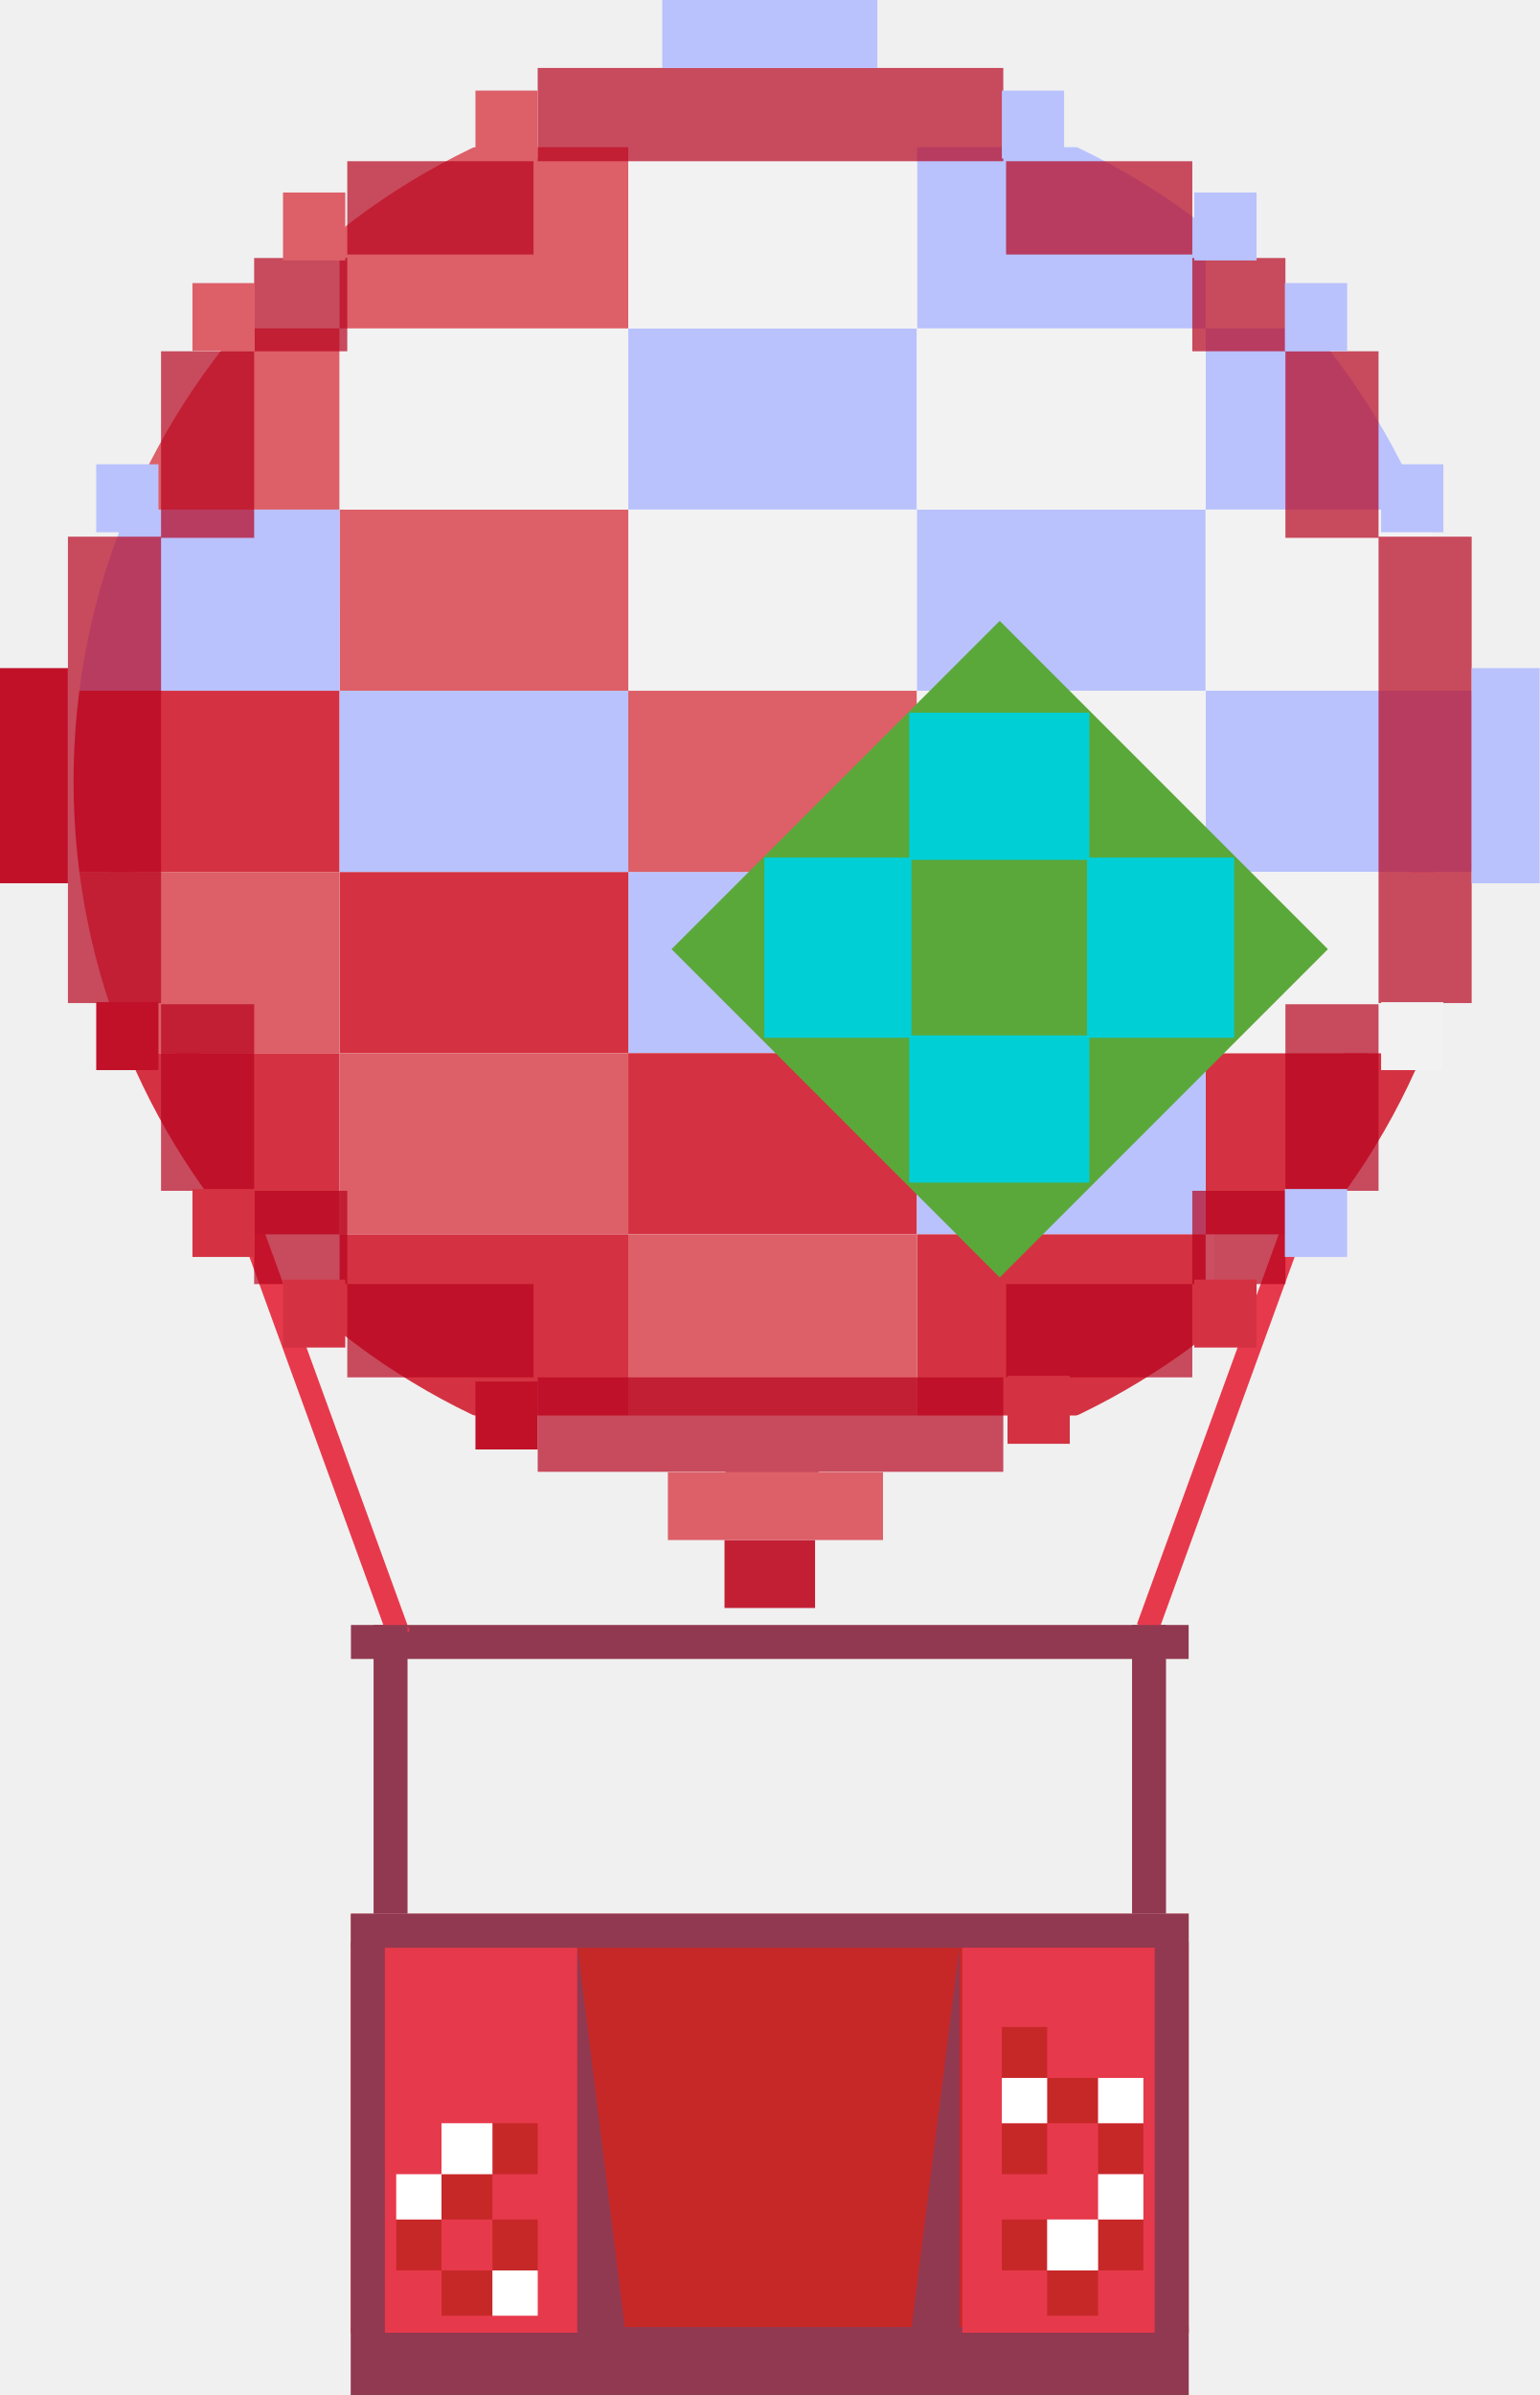
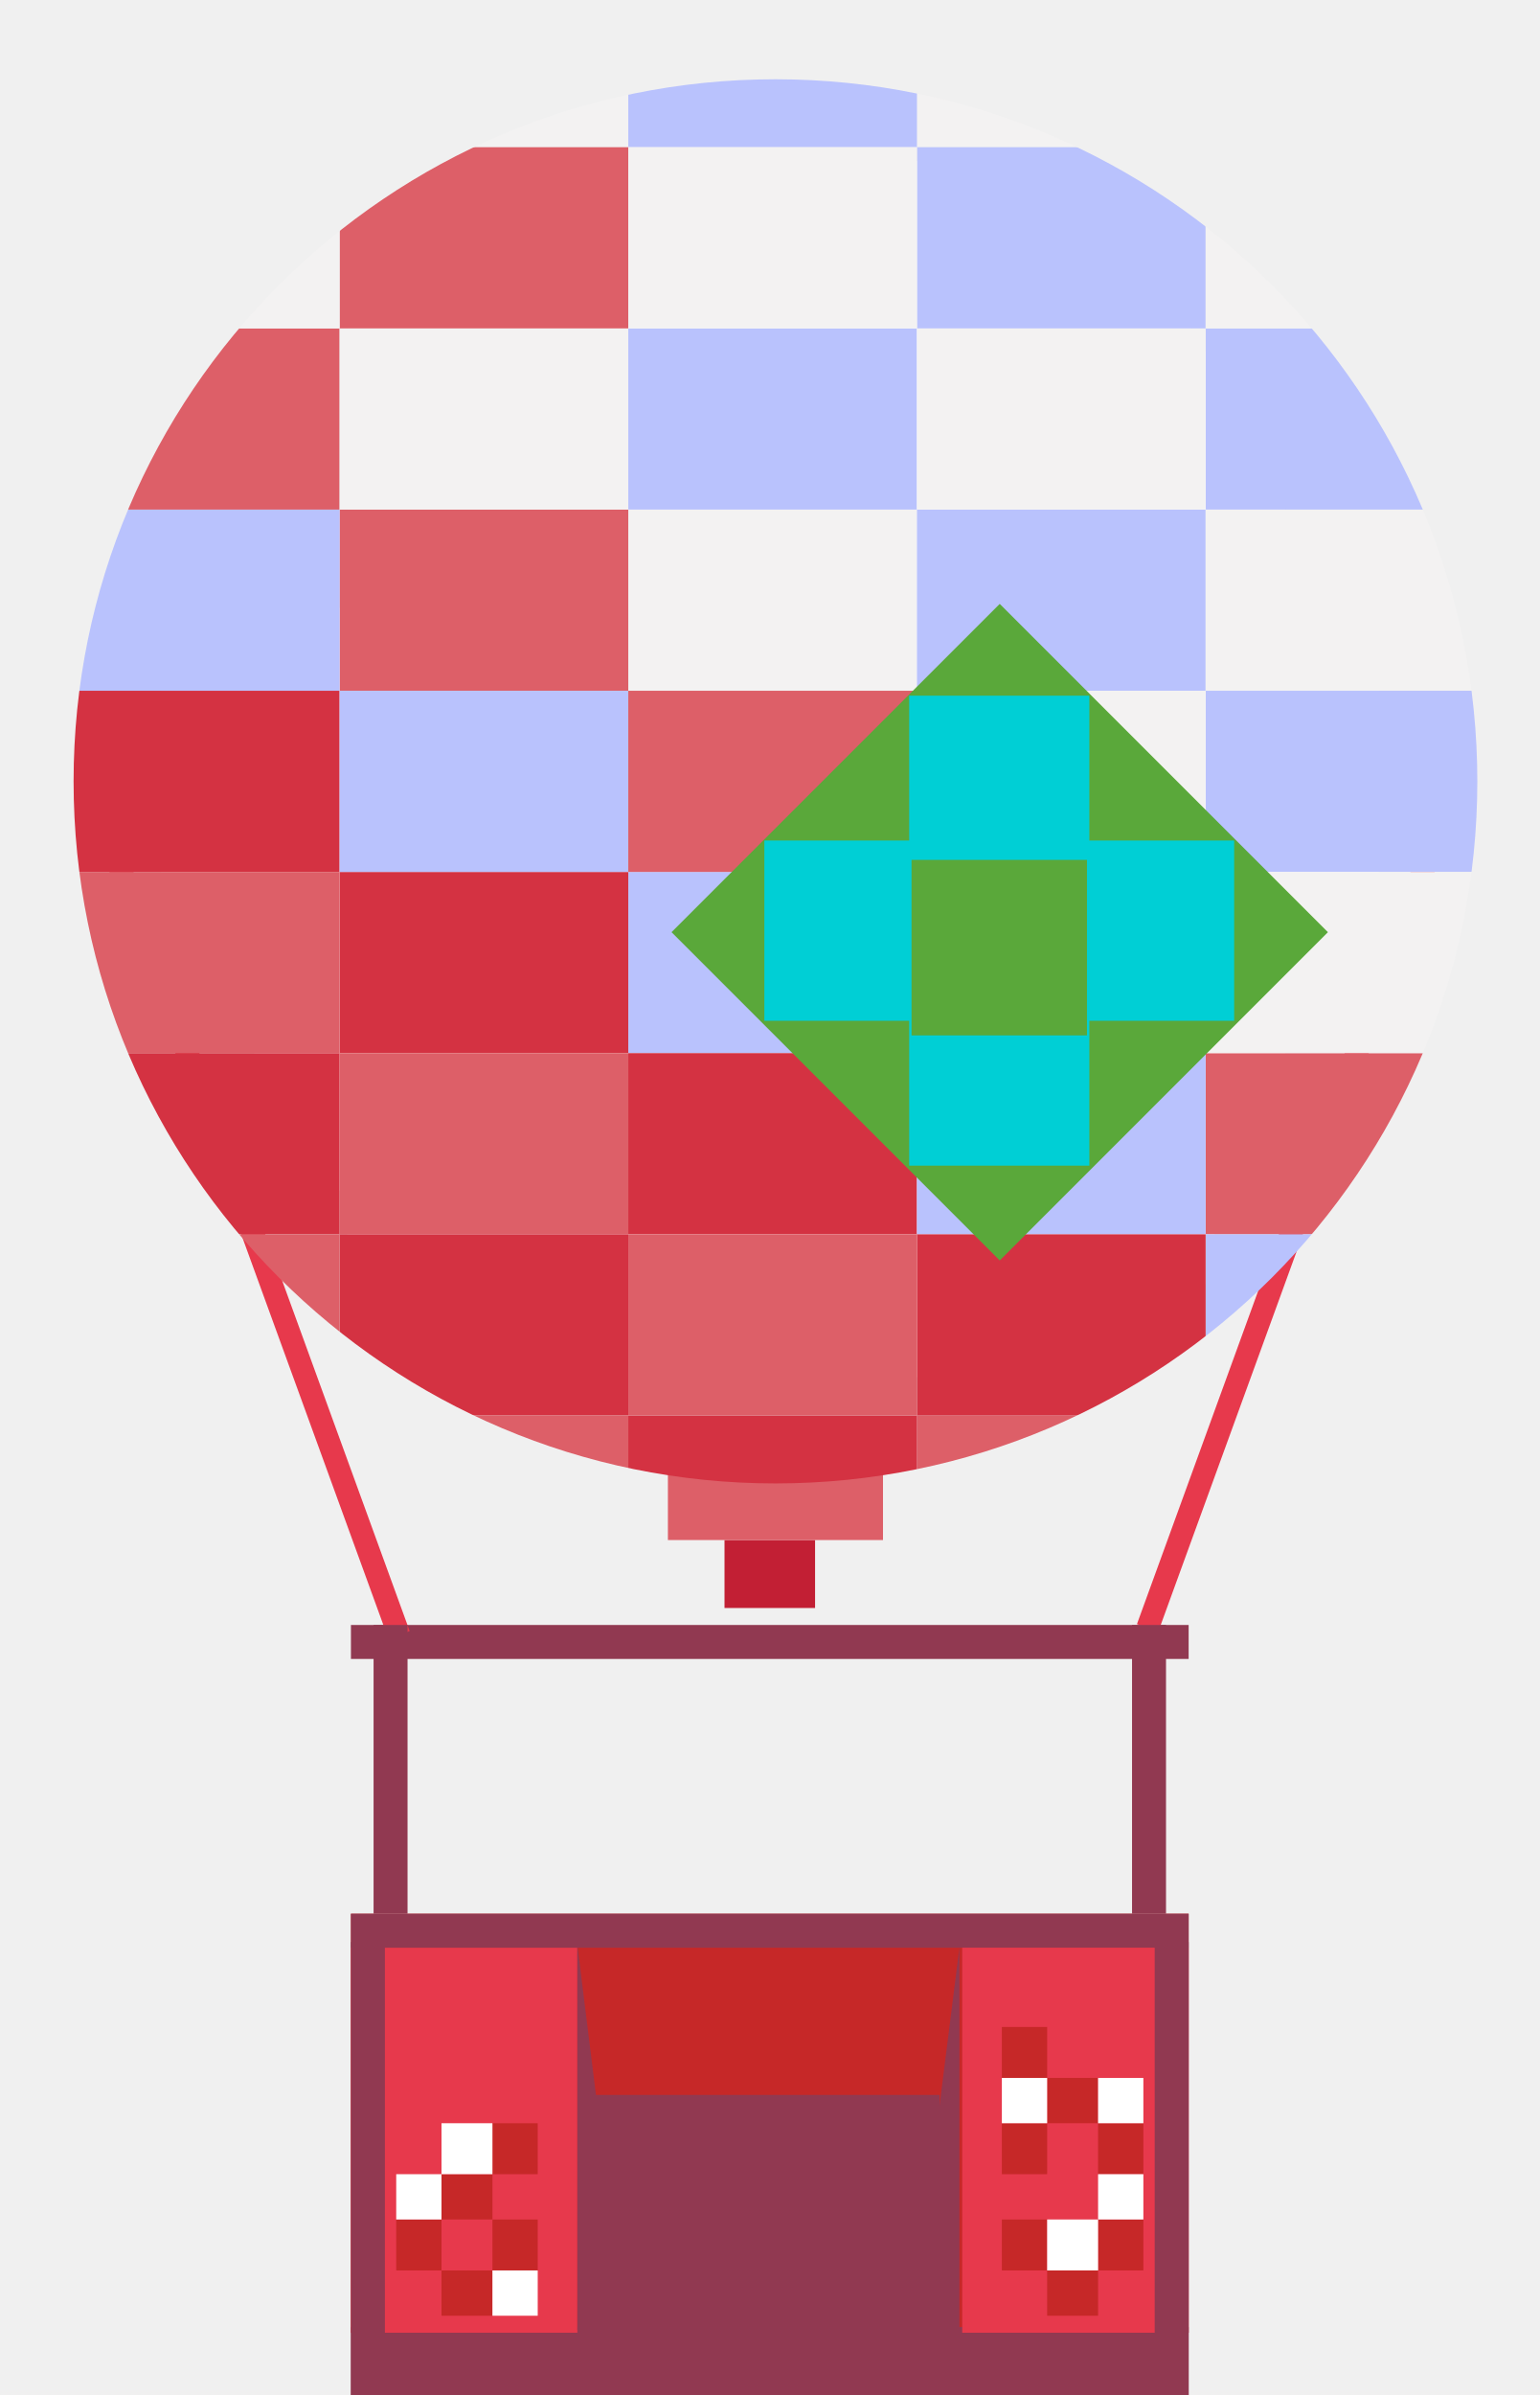
<svg xmlns="http://www.w3.org/2000/svg" width="272" height="423" viewBox="0 0 272 423" fill="none">
  <g clip-path="url(#clip0_335_20)">
+     <rect x="128" y="272" width="16" height="12" fill="#C21F34" />
+     <rect x="118" y="260" width="38" height="12" fill="#DD5F68" />
    <rect x="62" y="287" width="148" height="6" fill="#913951" />
    <rect x="200.864" y="286.846" width="148" height="4" transform="rotate(-70 200.864 286.846)" fill="#E7394C" />
    <rect width="148" height="4" transform="matrix(-0.34202 -0.939693 -0.939693 0.34202 72.3779 288.074)" fill="#E7394C" />
    <rect x="62" y="338" width="148" height="74" fill="#C62828" />
    <rect x="62" y="411" width="148" height="12" fill="#913951" />
    <rect x="62" y="344" width="40" height="68" fill="#E7394C" />
    <rect x="62" y="423" width="80" height="6" transform="rotate(-90 62 423)" fill="#913951" />
    <rect x="66" y="338" width="51" height="6" transform="rotate(-90 66 338)" fill="#913951" />
    <rect x="62" y="338" width="148" height="6" fill="#913951" />
    <rect x="170" y="344" width="40" height="68" fill="#E7394C" />
    <rect x="204" y="423" width="80" height="6" transform="rotate(-90 204 423)" fill="#913951" />
    <rect x="200" y="338" width="51" height="6" transform="rotate(-90 200 338)" fill="#913951" />
    <path d="M87 375H95V384H87V375Z" fill="#C62828" />
    <path d="M185 375H177V384H185V375Z" fill="#C62828" />
    <path d="M185 358H177V367H185V358Z" fill="#C62828" />
    <path d="M202 375H194V384H202V375Z" fill="#C62828" />
    <path d="M78 384H87V392H78V384Z" fill="#C62828" />
    <path d="M87 392H95V401H87V392Z" fill="#C62828" />
    <path d="M185 392H177V401H185V392Z" fill="#C62828" />
    <path d="M70 392H78V401H70V392Z" fill="#C62828" />
    <path d="M202 392H194V401H202V392Z" fill="#C62828" />
    <path d="M78 401H87V409H78V401Z" fill="#C62828" />
    <path d="M194 401H185V409H194V401Z" fill="#C62828" />
    <path d="M194 367H185V375H194V367Z" fill="#C62828" />
    <path d="M78 375H87V384H78V375Z" fill="white" />
    <path d="M70 384H78V392H70V384Z" fill="white" />
    <path d="M202 384H194V392H202V384Z" fill="white" />
    <path d="M194 392H185V401H194V392Z" fill="white" />
    <path d="M87 401H95V409H87V401Z" fill="white" />
    <path d="M185 367H177V375H185V367Z" fill="white" />
    <path d="M202 367H194V375H202V367Z" fill="white" />
    <path d="M110.5 412L102 411.5V343.5L110.5 412Z" fill="#913951" />
    <path d="M161 411.5L169.5 412V344L161 411.5Z" fill="#913951" />
    <mask id="mask0_335_20" style="mask-type:alpha" maskUnits="userSpaceOnUse" x="13" y="14" width="248" height="248">
      <circle cx="137" cy="138" r="124" fill="#D9D9D9" />
    </mask>
    <g mask="url(#mask0_335_20)">
      <path fill-rule="evenodd" clip-rule="evenodd" d="M243.55 181.281L243.55 94.787H227.099V62.043H210.442L210.648 44.95H181.365V28.475L94.256 28.475V41.449H61.354V107.349H28.452L28.452 156.774V181.281H44.903V210.318H61.354V226.793H90.884V243.268L181.365 243.268V226.793H214.555V210.318H227.099V181.281H243.55Z" fill="white" />
      <rect x="111" y="154" width="51" height="32" fill="#B9C2FD" />
      <rect x="162" y="154" width="51" height="32" fill="#DD5F68" />
      <rect x="60" y="154" width="51" height="32" fill="#D43242" />
      <rect x="111" y="90" width="51" height="32" fill="#F3F2F2" />
      <rect x="162" y="90" width="51" height="32" fill="#B9C2FD" />
      <rect x="60" y="90" width="51" height="32" fill="#DD5F68" />
      <rect x="9" y="90" width="51" height="32" fill="#B9C2FD" />
      <rect x="9" y="58" width="51" height="32" fill="#DD5F68" />
      <rect x="9" y="122" width="51" height="32" fill="#D43242" />
      <rect x="9" y="186" width="51" height="32" fill="#D43242" />
      <rect x="9" y="154" width="51" height="32" fill="#DD5F68" />
      <rect x="213" y="90" width="51" height="32" fill="#F3F2F2" />
      <rect x="213" y="58" width="51" height="32" fill="#B9C2FD" />
      <rect x="213" y="122" width="51" height="32" fill="#B9C2FD" />
-       <rect x="213" y="186" width="51" height="32" fill="#D43242" />
+       <rect x="213" y="186" width="51" height="32" fill="#DD5F68" />
      <rect x="213" y="154" width="51" height="32" fill="#F3F2F2" />
      <rect x="60" y="122" width="51" height="32" fill="#B9C2FD" />
      <rect x="111" y="122" width="51" height="32" fill="#DD5F68" />
      <rect x="60" y="186" width="51" height="32" fill="#DD5F68" />
      <rect x="60" y="218" width="51" height="32" fill="#D43242" />
+       <rect x="60" y="250" width="51" height="32" fill="#DD5F68" />
+       <rect x="162" y="250" width="51" height="32" fill="#DD5F68" />
      <rect x="111" y="186" width="51" height="32" fill="#D43242" />
+       <rect x="111" y="250" width="51" height="32" fill="#D43242" />
      <rect x="60" y="58" width="51" height="32" fill="#F3F2F2" />
+       <rect x="60" y="-6" width="51" height="32" fill="#F3F2F2" />
+       <rect x="161" y="-6" width="51" height="32" fill="#F3F2F2" />
      <rect x="60" y="26" width="51" height="32" fill="#DD5F68" />
      <rect x="111" y="58" width="51" height="32" fill="#B9C2FD" />
+       <rect x="111" y="-6" width="51" height="32" fill="#B9C2FD" />
      <rect x="162" y="122" width="51" height="32" fill="#F3F2F2" />
      <rect x="162" y="186" width="51" height="32" fill="#B9C2FD" />
+       <rect x="213" y="218" width="51" height="32" fill="#B9C2FD" />
      <rect x="162" y="218" width="51" height="32" fill="#D43242" />
      <rect x="162" y="58" width="51" height="32" fill="#F3F2F2" />
      <rect x="162" y="26" width="51" height="32" fill="#B9C2FD" />
      <rect x="111" y="26" width="51" height="32" fill="#F3F2F2" />
+       <rect x="9" y="26" width="51" height="32" fill="#F3F2F2" />
+       <rect x="213" y="26" width="51" height="32" fill="#F3F2F2" />
      <rect x="111" y="218" width="51" height="32" fill="#DD5F68" />
-       <rect x="118.64" y="167.64" width="82" height="82" transform="rotate(-45 118.64 167.64)" fill="#5AA83A" />
-       <path fill-rule="evenodd" clip-rule="evenodd" d="M160.627 183.29H135.04V151.452H160.627V125.871H192.453V151.452H218.04V183.29H192.453V208.871H160.627V183.29Z" fill="#00CFD5" />
+       <rect x="9" y="218" width="51" height="32" fill="#DD5F68" />
+       <rect x="118.64" y="164.64" width="82" height="82" transform="rotate(-45 118.64 164.64)" fill="#5AA83A" />
+       <path fill-rule="evenodd" clip-rule="evenodd" d="M160.627 180.29H135.04V148.452H160.627V122.871H192.453V148.452H218.04V180.29H192.453V205.871H160.627V180.29Z" fill="#00CFD5" />
      <rect x="161.04" y="151.871" width="31" height="31" fill="#5AA83A" />
    </g>
-     <g opacity="0.7">
-       <path fill-rule="evenodd" clip-rule="evenodd" d="M28.451 94.787V62.043H44.902V94.993H28.451L28.451 177.162H12L12 94.787H28.451ZM243.549 94.993H227.098V62.043H243.549V94.787H260V177.162H243.549L243.549 94.993ZM144.637 259.949V271.899H128.186V259.949H94.996V243.268L177.251 243.268V259.949H144.637ZM177.251 28.475L94.996 28.475V12H177.251V28.475ZM227.098 210.318V177.368H243.549V210.318H227.098ZM227.098 226.793H210.647V210.318H227.098V226.793ZM227.098 62.043H210.647V45.568H227.098V62.043ZM28.451 210.318V177.368H44.902V210.318H28.451ZM61.353 226.793H44.902V210.318H61.353V226.793ZM61.353 62.043H44.902V45.568H61.353V62.043ZM210.647 243.268H177.745V226.793H210.647V243.268ZM210.647 44.95H177.745V28.475H210.647V44.95ZM94.255 243.268H61.353V226.793H94.255V243.268ZM94.255 44.95H61.353V28.475H94.255V44.95Z" fill="#B7031E" />
-     </g>
-     <rect x="17" y="82" width="11" height="12" fill="#B9C2FD" />
-     <rect x="244" y="82" width="11" height="12" fill="#B9C2FD" />
-     <rect x="128" y="272" width="16" height="12" fill="#C21F34" />
-     <rect x="118" y="260" width="38" height="12" fill="#DD5F68" />
-     <rect x="34" y="50" width="11" height="12" fill="#DD5F68" />
-     <rect x="50" y="34" width="11" height="12" fill="#DD5F68" />
-     <rect x="84" y="16" width="11" height="12" fill="#DD5F68" />
-     <rect x="227" y="50" width="11" height="12" fill="#B9C2FD" />
-     <rect x="211" y="34" width="11" height="12" fill="#B9C2FD" />
-     <rect x="177" y="16" width="11" height="12" fill="#B9C2FD" />
-     <rect x="17" y="177" width="11" height="12" fill="#C01129" />
-     <rect x="34" y="210" width="11" height="12" fill="#D43242" />
-     <rect x="50" y="226" width="11" height="12" fill="#D43242" />
-     <rect x="84" y="244" width="11" height="12" fill="#C01129" />
-     <rect x="244" y="177" width="11" height="12" fill="#F3F2F2" />
-     <rect x="211" y="226" width="11" height="12" fill="#D43242" />
-     <rect x="227" y="210" width="11" height="12" fill="#B9C2FD" />
-     <rect x="178" y="243" width="11" height="12" fill="#D43242" />
-     <rect x="117" width="38" height="12" fill="#B9C2FD" />
-     <rect y="156" width="38" height="12" transform="rotate(-90 0 156)" fill="#C01129" />
-     <rect x="260" y="156" width="38" height="12" transform="rotate(-90 260 156)" fill="#B9C2FD" />
+     <rect x="105" y="370" width="61" height="42" fill="#913951" />
  </g>
  <defs>
    <clipPath id="clip0_335_20">
      <rect width="272" height="423" fill="white" />
    </clipPath>
  </defs>
</svg>
